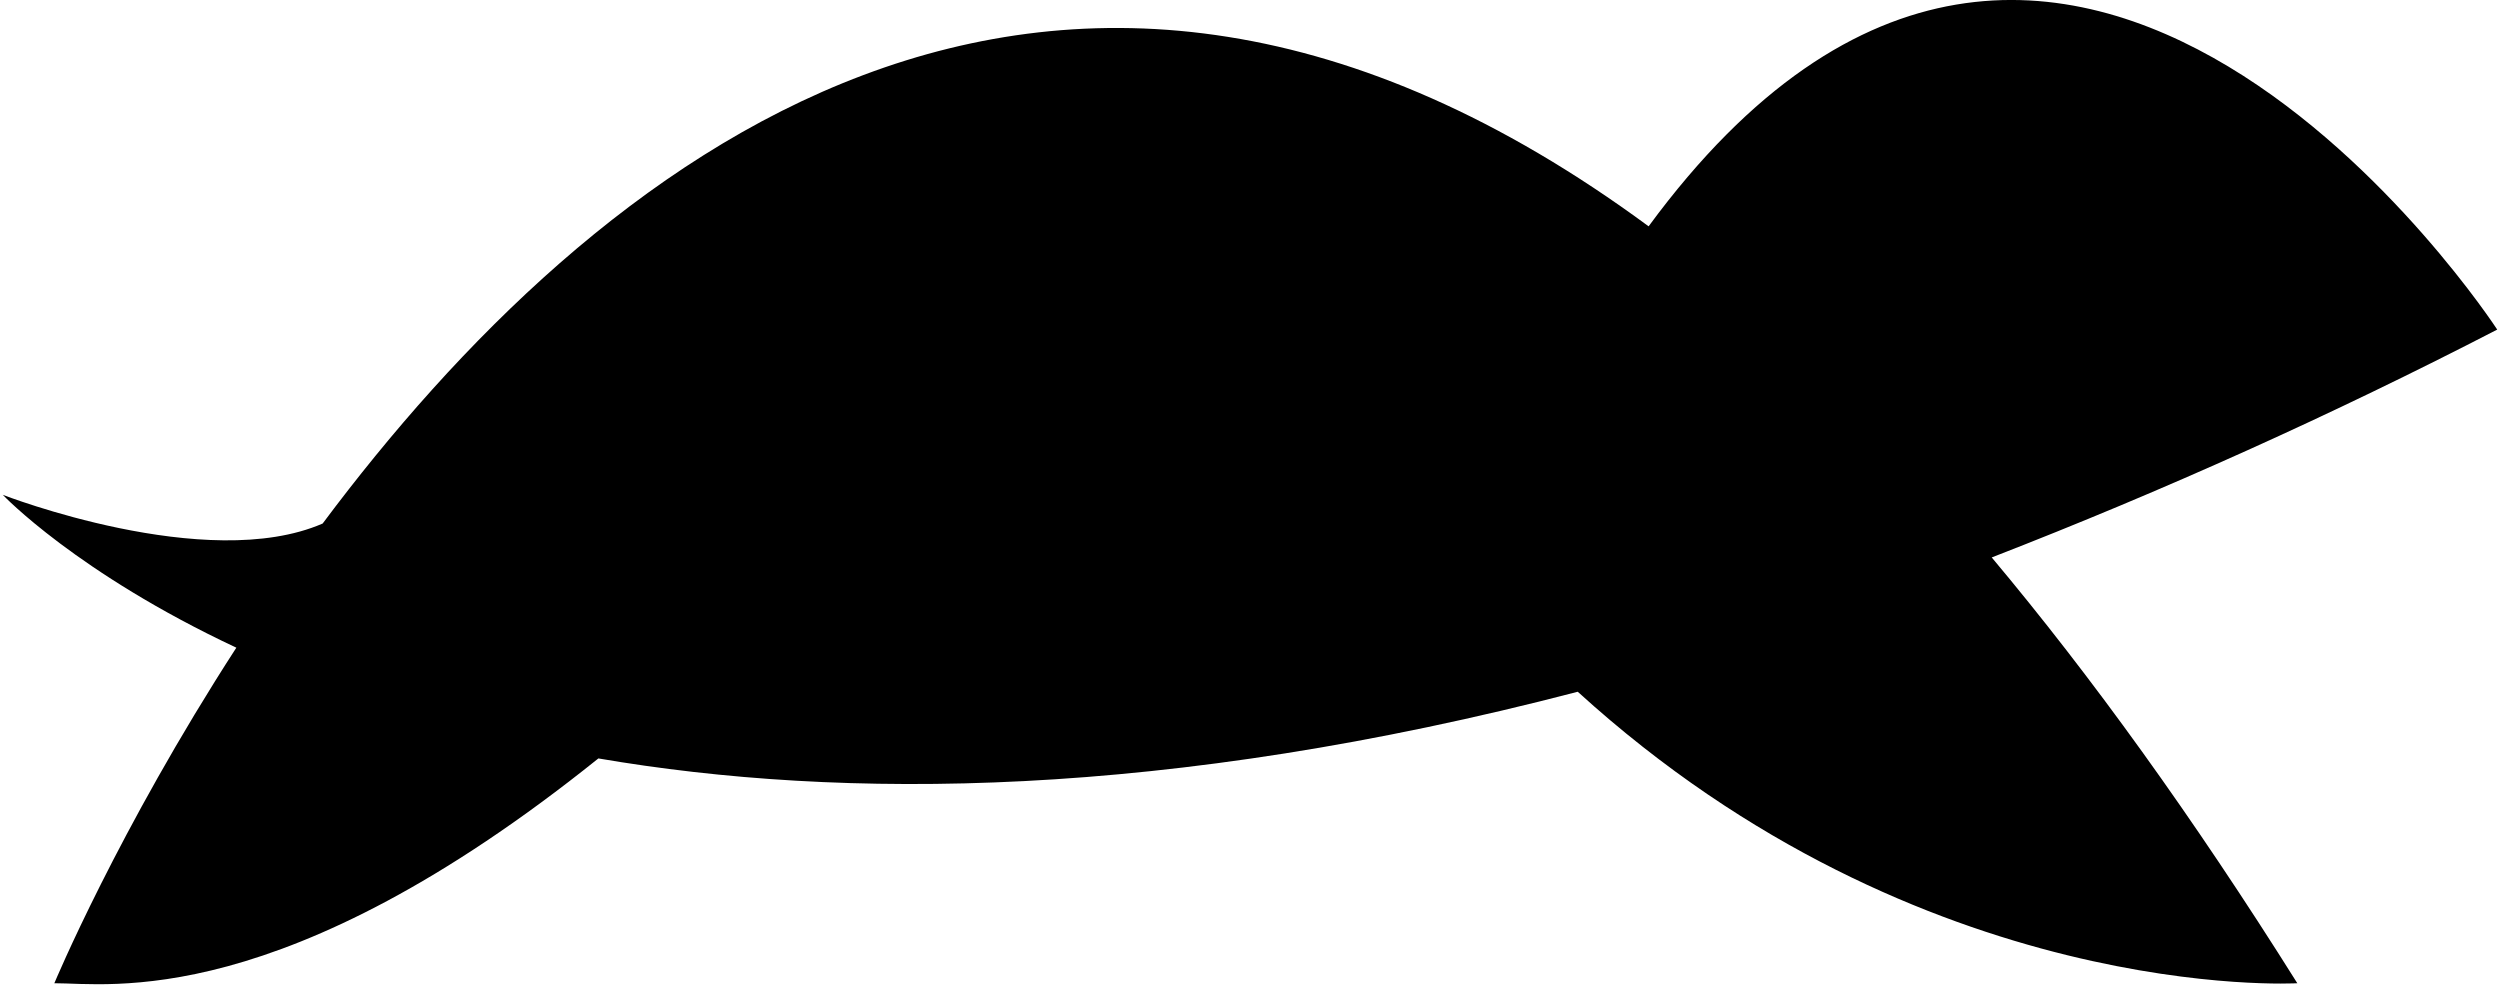
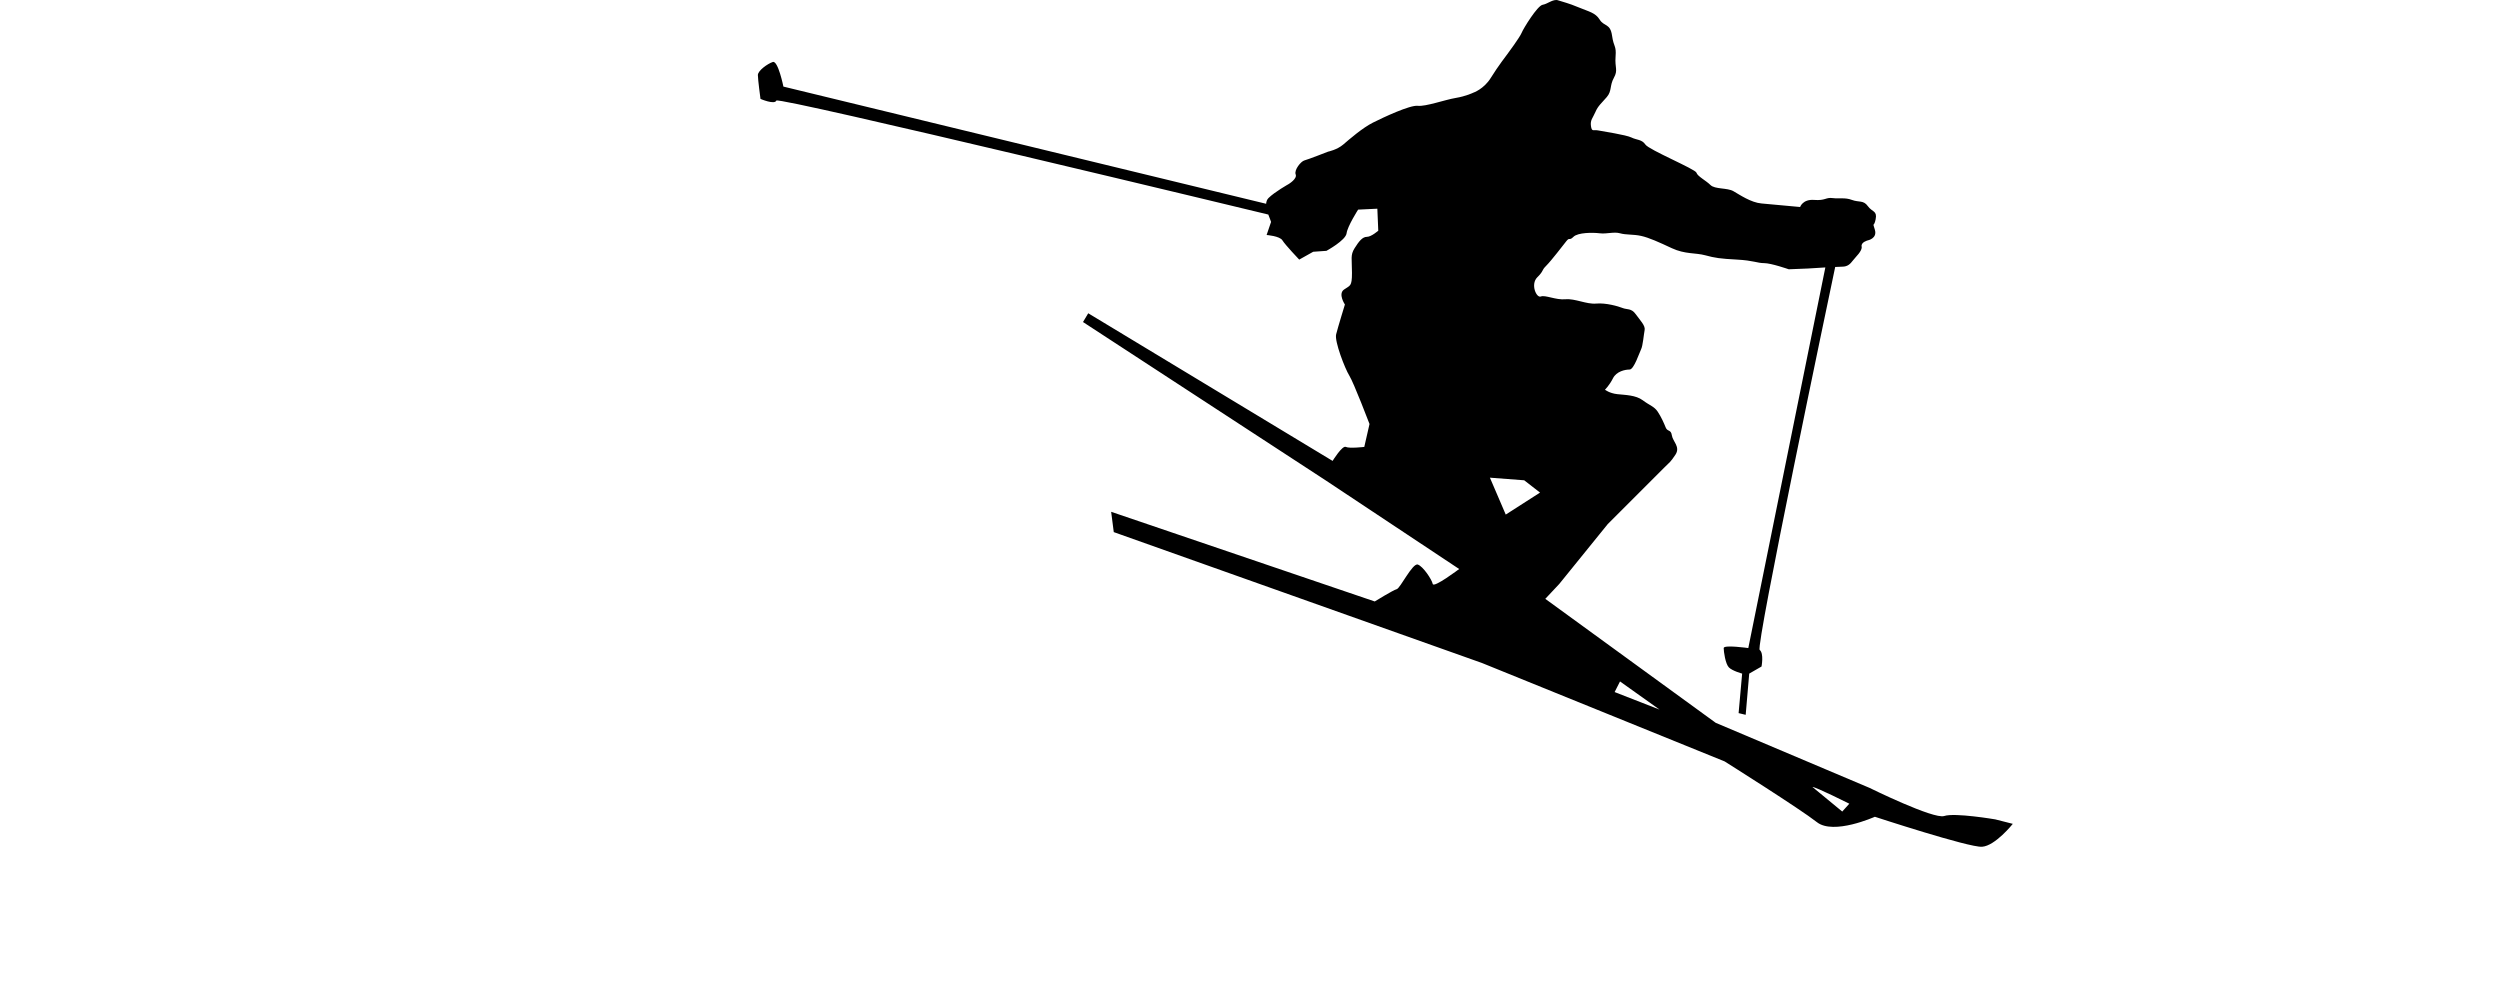
- <svg xmlns="http://www.w3.org/2000/svg" fill-rule="evenodd" height="50" image-rendering="optimizeQuality" shape-rendering="geometricPrecision" text-rendering="geometricPrecision" viewBox="0 0 39.28 15.499" width="127">
-   <path fill="currentColor" d="M5.037 8.244c4.247-5.686 11.504-11.588 20.88-4.68C32.444-5.314 39.28 5.19 39.28 5.19a82.014 82.014 0 01-7.96 3.588c1.558 1.858 3.163 4.078 4.812 6.705 0 0-5.903.349-11.331-4.59-6.5 1.695-11.59 1.706-15.422 1.05-4.994 4.009-7.714 3.537-8.567 3.54 0 0 1-2.401 2.866-5.284C1.162 9.019 0 7.792 0 7.792s3.21 1.247 5.037.452z" />
+ <svg xmlns="http://www.w3.org/2000/svg" fill-rule="evenodd" height="50" image-rendering="optimizeQuality" shape-rendering="geometricPrecision" text-rendering="geometricPrecision" viewBox="0 0 200 200" width="127">
+   <path d="m162.28 9e-4c-0.938-0.032-1.875 0.812-2.812 0.969-1.071 0.179-3.924 4.826-4.281 5.719-0.357 0.893-2.875 4.281-2.875 4.281s-1.946 2.522-3.375 4.844c-1.429 2.321-3.594 3.031-3.594 3.031s-1.42 0.705-3.562 1.062c-2.143 0.357-6.08 1.772-7.688 1.594-1.607-0.179-6.951 2.335-9.094 3.406-2.143 1.071-4.812 3.397-6.062 4.469-1.25 1.071-3.062 1.438-3.062 1.438s-4.098 1.603-4.812 1.781c-0.714 0.179-2.138 1.951-1.781 2.844 0.357 0.893-1.438 1.969-1.438 1.969s-2.844 1.594-4.094 2.844c-0.305 0.305-0.442 0.715-0.469 1.156l-98.094-23.812s-1.085-5.357-2.156-5c-1.071 0.357-3.031 1.763-3.031 2.656 0 0.893 0.531 4.844 0.531 4.844s2.862 1.237 3.219 0.344c0.356-0.89 99.268 22.987 99.969 23.156 0.238 0.652 0.497 1.238 0.562 1.5l-0.906 2.656s2.683 0.201 3.219 1.094c0.536 0.893 3.406 3.906 3.406 3.906l2.844-1.594 2.688-0.188s3.915-2.134 4.094-3.562c0.179-1.429 2.344-4.812 2.344-4.812l3.906-0.188 0.188 4.469s-1.42 1.25-2.312 1.25c-0.893 0-1.607 0.884-2.5 2.312-0.893 1.429-0.531 2.143-0.531 5 0 2.857-0.375 2.513-1.625 3.406-1.25 0.893 0.188 3.031 0.188 3.031s-1.424 4.634-1.781 6.062c-0.357 1.429 1.795 6.978 2.688 8.406 0.893 1.429 4.094 9.812 4.094 9.812l-1.062 4.656s-3.036 0.357-3.75 0c-0.714-0.357-2.688 2.844-2.688 2.844l-49.656-30-1.062 1.781 49.281 32.156 27.156 18.031s-5.196 3.924-5.375 3.031c-0.179-0.893-1.96-3.58-3.031-3.938-1.071-0.357-3.567 4.822-4.281 5-0.714 0.179-4.469 2.5-4.469 2.5l-53.562-18.219 0.531 4.125 74.812 26.594 49.312 20s15.357 9.665 18.75 12.344c3.393 2.679 11.781-1.094 11.781-1.094s19.103 6.272 21.781 6.094c2.679-0.179 6.25-4.656 6.25-4.656l-3.562-0.906s-8.232-1.402-10.375-0.688c-2.143 0.714-15.188-5.719-15.188-5.719l-31.25-13.219-34.625-25.188 2.844-3.031 9.844-12.156 11.406-11.406c1.25-1.25 1.272-1.08 2.344-2.688 1.071-1.607-0.54-2.688-0.719-3.938s-0.893-0.701-1.25-1.594c-0.357-0.893-0.911-2.147-1.625-3.219-0.714-1.071-1.603-1.241-3.031-2.312-1.429-1.071-3.58-1.071-5.188-1.25-1.607-0.179-2.5-0.906-2.5-0.906s0.911-0.884 1.625-2.312c0.714-1.429 2.482-1.781 3.375-1.781 0.893 0 1.987-3.411 2.344-4.125 0.357-0.714 0.54-3.013 0.719-3.906 0.179-0.893-0.92-1.969-1.812-3.219s-1.763-0.893-2.656-1.25c-0.893-0.357-3.411-1.085-5.375-0.906-1.964 0.179-4.286-1.054-6.25-0.875-1.964 0.179-4.107-0.92-5-0.562-0.893 0.357-2.147-2.478-0.719-3.906 1.429-1.429 0.741-1.272 1.812-2.344 1.071-1.071 3.38-4.107 4.094-5 0.714-0.893 0.545 0.018 1.438-0.875 0.893-0.893 3.915-0.897 5.344-0.719 1.429 0.179 2.875-0.357 4.125 0 1.25 0.357 2.674 0.174 4.281 0.531 1.607 0.357 3.571 1.25 6.25 2.5s4.817 0.902 6.781 1.438c1.964 0.536 3.045 0.696 6.438 0.875 3.393 0.179 4.103 0.719 5.531 0.719 1.429 0 5 1.25 5 1.25l3.906-0.156s1.727-0.116 3.531-0.219c-0.906 4.48-15.656 77.344-15.656 77.344s-5-0.714-5 0 0.348 3.223 1.062 3.938c0.714 0.714 2.688 1.25 2.688 1.25l-0.719 8.031 1.438 0.344 0.719-8.375 2.5-1.438s0.518-2.661-0.375-3.375c-0.86-0.688 14.197-72.356 15.344-77.812 0.462-0.021 1.239-0.062 1.438-0.062 1.071 0 1.621-0.536 2.156-1.25 0.536-0.714 1.96-1.951 1.781-2.844-0.179-0.893 1.25-1.25 1.25-1.25s1.973-0.371 1.438-2.156c-0.536-1.786-0.201-0.339 0.156-2.125s-0.701-1.438-1.594-2.688c-0.893-1.25-1.79-0.714-3.219-1.25-1.429-0.536-2.509-0.196-3.938-0.375-1.429-0.179-1.429 0.554-3.75 0.375-2.321-0.179-2.844 1.438-2.844 1.438s-5.701-0.54-7.844-0.719c-2.143-0.179-4.469-1.786-5.719-2.5-1.25-0.714-3.763-0.357-4.656-1.25-0.893-0.893-2.665-1.786-2.844-2.5-0.179-0.714-9.661-4.647-10.375-5.719-0.714-1.071-1.772-0.902-2.844-1.438-1.071-0.536-5.888-1.259-6.781-1.438-0.893-0.179-1.259 0.375-1.438-0.875-0.179-1.25 0.371-1.625 0.906-2.875s1.241-1.781 2.312-3.031 0.545-2.299 1.438-3.906 0.165-1.991 0.344-4.312c0.179-2.321-0.362-1.781-0.719-4.281s-1.607-1.79-2.5-3.219c-0.893-1.429-2.138-1.607-4.281-2.5-2.143-0.893-3.022-1.049-4.094-1.406-0.134-0.045-0.272-0.089-0.406-0.094v-3e-5zm-13.531 97.062l6.969 0.531 3.219 2.5-6.969 4.469-3.219-7.5zm26.438 41.406l8.031 5.719-9.125-3.562 1.094-2.156zm39.094 21.438c0.714 0 7.5 3.406 7.5 3.406l-1.438 1.594-6.062-5z" />
</svg>
